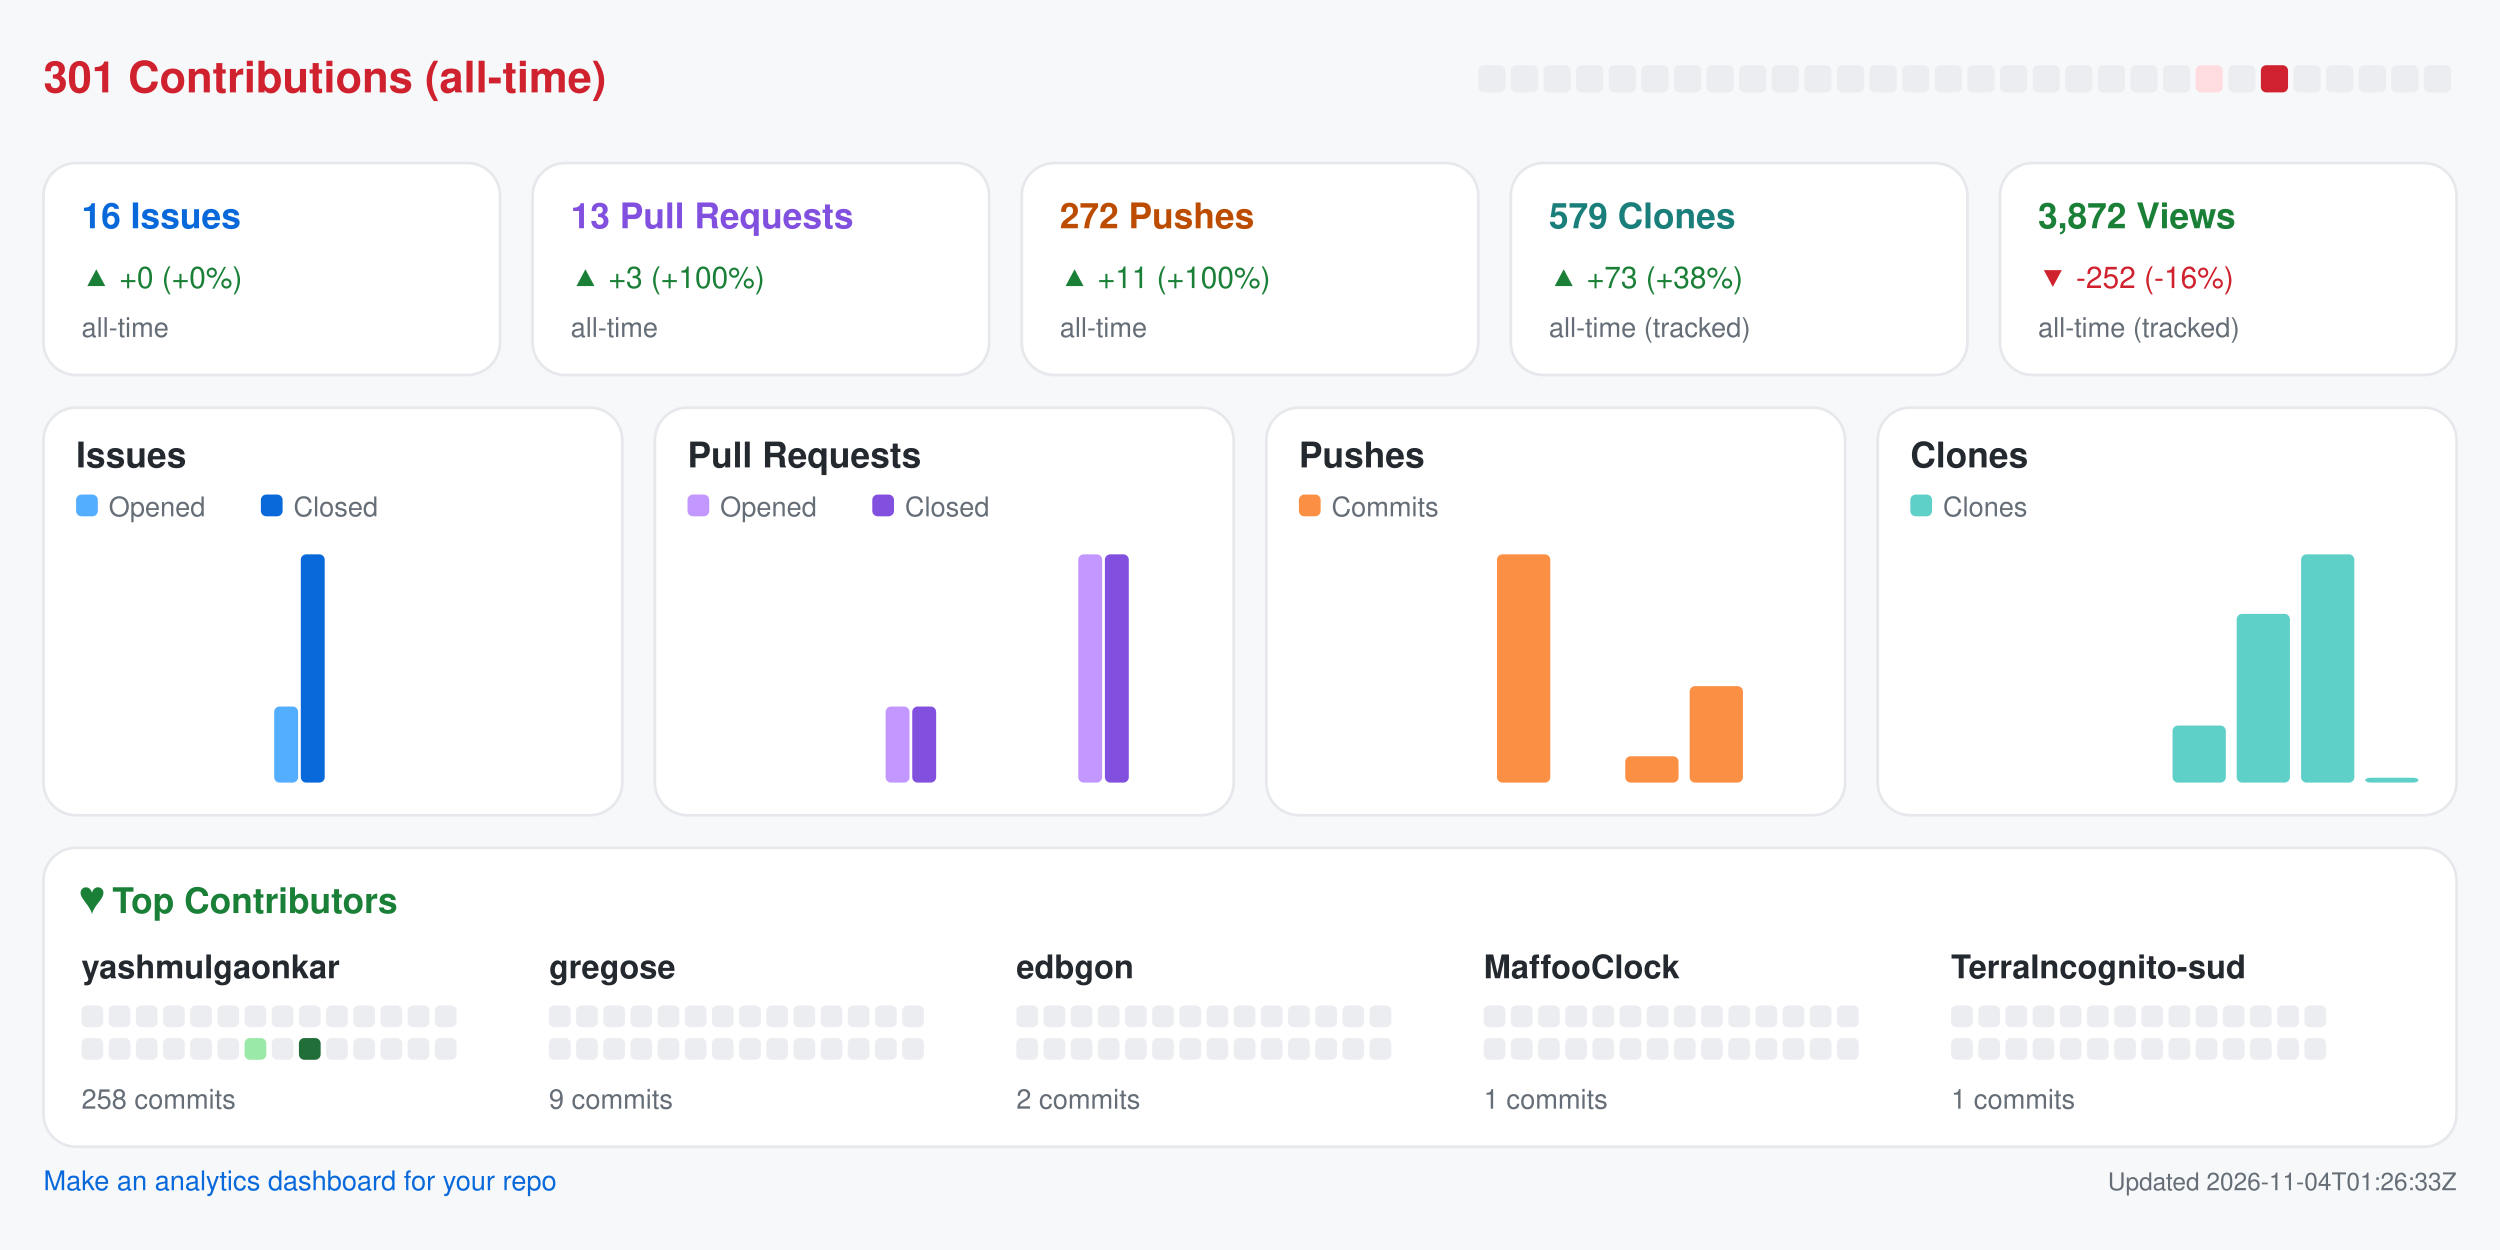
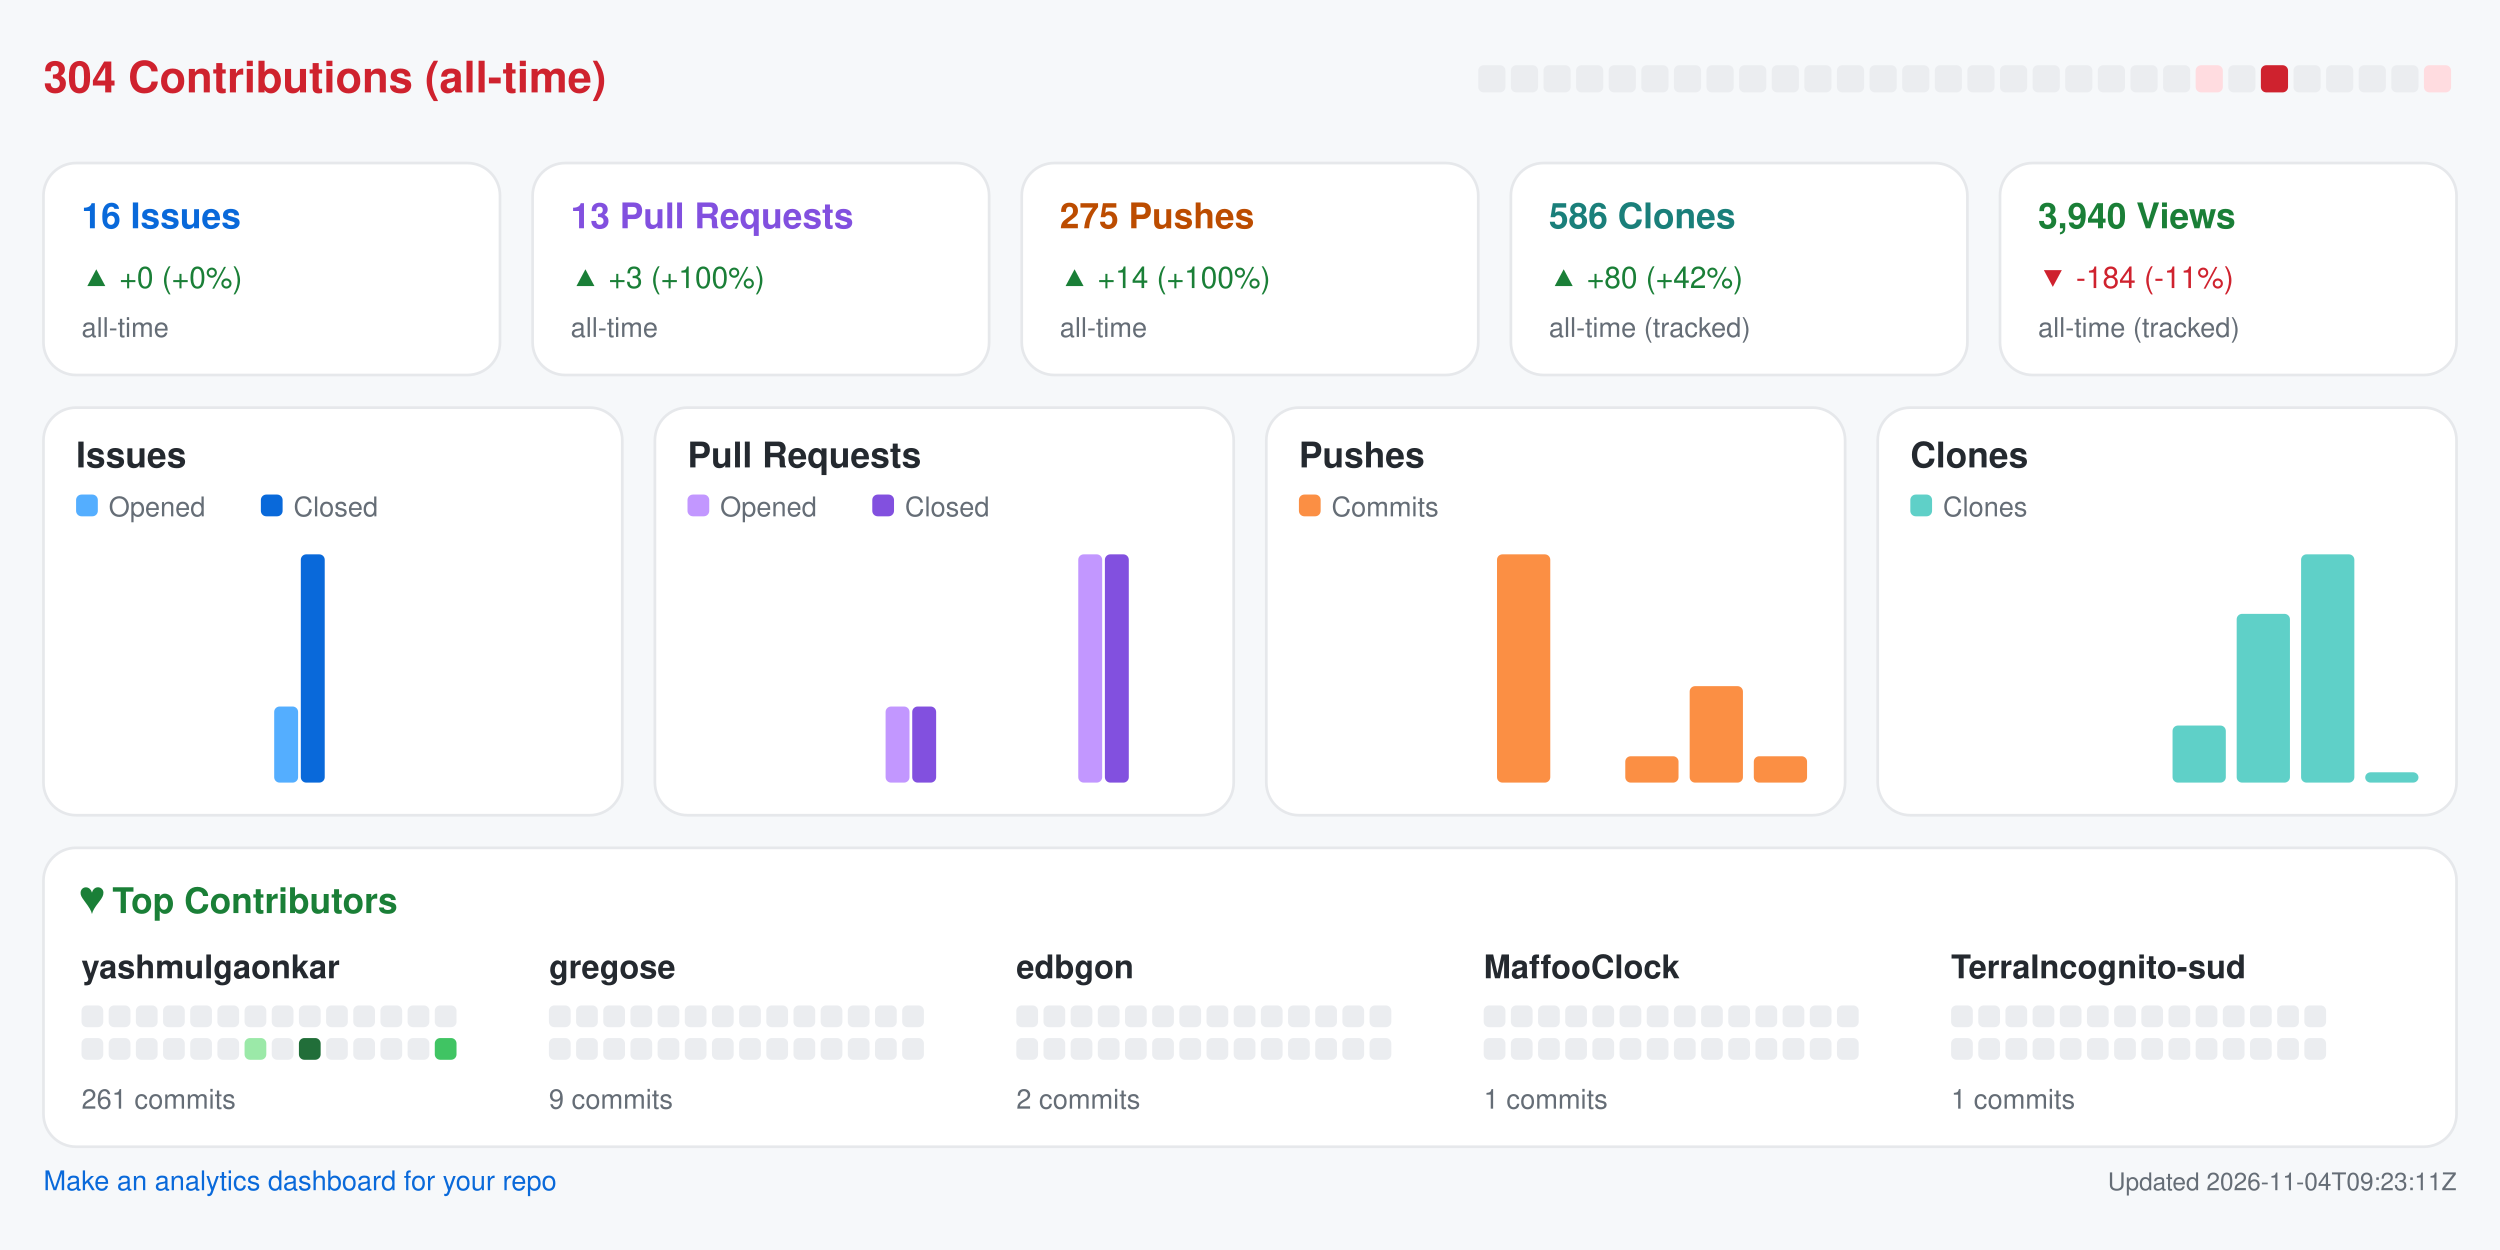
<svg xmlns="http://www.w3.org/2000/svg" width="920" height="460" viewBox="0 0 920 460" role="img" aria-label="Repository analytics for yashmulgaonkar/halo">
  <rect x="0.0" y="0.0" width="920.0" height="460.0" rx="0" fill="#f6f8fa" />
-   <text x="16.0" y="34.0" fill="#cf222e" font-size="16" font-family="-apple-system,BlinkMacSystemFont,Segoe UI,Helvetica,Arial,sans-serif" font-weight="600" text-anchor="start">301 Contributions (all-time)</text>
+   <text x="16.0" y="34.0" fill="#cf222e" font-size="16" font-family="-apple-system,BlinkMacSystemFont,Segoe UI,Helvetica,Arial,sans-serif" font-weight="600" text-anchor="start">304 Contributions (all-time)</text>
  <rect x="544.0" y="24.0" width="10.0" height="10.0" rx="2" fill="#ebedf0" />
  <rect x="556.0" y="24.0" width="10.0" height="10.0" rx="2" fill="#ebedf0" />
  <rect x="568.0" y="24.0" width="10.0" height="10.0" rx="2" fill="#ebedf0" />
  <rect x="580.0" y="24.0" width="10.0" height="10.0" rx="2" fill="#ebedf0" />
  <rect x="592.0" y="24.0" width="10.0" height="10.0" rx="2" fill="#ebedf0" />
  <rect x="604.0" y="24.0" width="10.0" height="10.0" rx="2" fill="#ebedf0" />
  <rect x="616.0" y="24.0" width="10.0" height="10.0" rx="2" fill="#ebedf0" />
  <rect x="628.0" y="24.0" width="10.0" height="10.0" rx="2" fill="#ebedf0" />
  <rect x="640.0" y="24.0" width="10.0" height="10.0" rx="2" fill="#ebedf0" />
  <rect x="652.0" y="24.0" width="10.0" height="10.0" rx="2" fill="#ebedf0" />
  <rect x="664.0" y="24.0" width="10.0" height="10.0" rx="2" fill="#ebedf0" />
  <rect x="676.0" y="24.0" width="10.0" height="10.0" rx="2" fill="#ebedf0" />
  <rect x="688.0" y="24.0" width="10.0" height="10.0" rx="2" fill="#ebedf0" />
  <rect x="700.0" y="24.0" width="10.0" height="10.0" rx="2" fill="#ebedf0" />
  <rect x="712.0" y="24.0" width="10.0" height="10.0" rx="2" fill="#ebedf0" />
  <rect x="724.0" y="24.0" width="10.0" height="10.0" rx="2" fill="#ebedf0" />
  <rect x="736.0" y="24.0" width="10.0" height="10.0" rx="2" fill="#ebedf0" />
  <rect x="748.0" y="24.0" width="10.0" height="10.0" rx="2" fill="#ebedf0" />
  <rect x="760.0" y="24.0" width="10.0" height="10.0" rx="2" fill="#ebedf0" />
  <rect x="772.0" y="24.0" width="10.0" height="10.0" rx="2" fill="#ebedf0" />
  <rect x="784.0" y="24.0" width="10.0" height="10.0" rx="2" fill="#ebedf0" />
  <rect x="796.0" y="24.0" width="10.0" height="10.0" rx="2" fill="#ebedf0" />
  <rect x="808.0" y="24.0" width="10.0" height="10.0" rx="2" fill="#ffdce0" />
  <rect x="820.0" y="24.0" width="10.0" height="10.0" rx="2" fill="#ebedf0" />
  <rect x="832.0" y="24.0" width="10.0" height="10.0" rx="2" fill="#cf222e" />
  <rect x="844.0" y="24.0" width="10.0" height="10.0" rx="2" fill="#ebedf0" />
  <rect x="856.0" y="24.0" width="10.0" height="10.0" rx="2" fill="#ebedf0" />
  <rect x="868.0" y="24.0" width="10.0" height="10.0" rx="2" fill="#ebedf0" />
  <rect x="880.0" y="24.0" width="10.0" height="10.0" rx="2" fill="#ebedf0" />
-   <rect x="892.0" y="24.0" width="10.0" height="10.0" rx="2" fill="#ebedf0" />
+   <rect x="892.0" y="24.0" width="10.0" height="10.0" rx="2" fill="#ffdce0" />
  <rect x="16.0" y="60.0" width="168.0" height="78.0" rx="12" fill="#ffffff" stroke="#e6e8eb" />
  <text x="30.0" y="84.0" fill="#0969da" font-size="13" font-family="-apple-system,BlinkMacSystemFont,Segoe UI,Helvetica,Arial,sans-serif" font-weight="600" text-anchor="start">16 Issues</text>
  <text x="30.0" y="106.0" fill="#1a7f37" font-size="11" font-family="-apple-system,BlinkMacSystemFont,Segoe UI,Helvetica,Arial,sans-serif" font-weight="400" text-anchor="start">▲ +0 (+0%)</text>
  <text x="30.0" y="124.0" fill="#656d76" font-size="10" font-family="-apple-system,BlinkMacSystemFont,Segoe UI,Helvetica,Arial,sans-serif" font-weight="400" text-anchor="start">all-time</text>
  <rect x="196.0" y="60.0" width="168.0" height="78.0" rx="12" fill="#ffffff" stroke="#e6e8eb" />
  <text x="210.0" y="84.0" fill="#8250df" font-size="13" font-family="-apple-system,BlinkMacSystemFont,Segoe UI,Helvetica,Arial,sans-serif" font-weight="600" text-anchor="start">13 Pull Requests</text>
  <text x="210.0" y="106.0" fill="#1a7f37" font-size="11" font-family="-apple-system,BlinkMacSystemFont,Segoe UI,Helvetica,Arial,sans-serif" font-weight="400" text-anchor="start">▲ +3 (+100%)</text>
  <text x="210.0" y="124.0" fill="#656d76" font-size="10" font-family="-apple-system,BlinkMacSystemFont,Segoe UI,Helvetica,Arial,sans-serif" font-weight="400" text-anchor="start">all-time</text>
  <rect x="376.0" y="60.0" width="168.0" height="78.0" rx="12" fill="#ffffff" stroke="#e6e8eb" />
-   <text x="390.0" y="84.0" fill="#bc4c00" font-size="13" font-family="-apple-system,BlinkMacSystemFont,Segoe UI,Helvetica,Arial,sans-serif" font-weight="600" text-anchor="start">272 Pushes</text>
-   <text x="390.0" y="106.0" fill="#1a7f37" font-size="11" font-family="-apple-system,BlinkMacSystemFont,Segoe UI,Helvetica,Arial,sans-serif" font-weight="400" text-anchor="start">▲ +11 (+100%)</text>
+   <text x="390.0" y="84.0" fill="#bc4c00" font-size="13" font-family="-apple-system,BlinkMacSystemFont,Segoe UI,Helvetica,Arial,sans-serif" font-weight="600" text-anchor="start">275 Pushes</text>
+   <text x="390.0" y="106.0" fill="#1a7f37" font-size="11" font-family="-apple-system,BlinkMacSystemFont,Segoe UI,Helvetica,Arial,sans-serif" font-weight="400" text-anchor="start">▲ +14 (+100%)</text>
  <text x="390.0" y="124.0" fill="#656d76" font-size="10" font-family="-apple-system,BlinkMacSystemFont,Segoe UI,Helvetica,Arial,sans-serif" font-weight="400" text-anchor="start">all-time</text>
  <rect x="556.0" y="60.0" width="168.0" height="78.0" rx="12" fill="#ffffff" stroke="#e6e8eb" />
-   <text x="570.0" y="84.0" fill="#1a7f7a" font-size="13" font-family="-apple-system,BlinkMacSystemFont,Segoe UI,Helvetica,Arial,sans-serif" font-weight="600" text-anchor="start">579 Clones</text>
-   <text x="570.0" y="106.0" fill="#1a7f37" font-size="11" font-family="-apple-system,BlinkMacSystemFont,Segoe UI,Helvetica,Arial,sans-serif" font-weight="400" text-anchor="start">▲ +73 (+38%)</text>
+   <text x="570.0" y="84.0" fill="#1a7f7a" font-size="13" font-family="-apple-system,BlinkMacSystemFont,Segoe UI,Helvetica,Arial,sans-serif" font-weight="600" text-anchor="start">586 Clones</text>
+   <text x="570.0" y="106.0" fill="#1a7f37" font-size="11" font-family="-apple-system,BlinkMacSystemFont,Segoe UI,Helvetica,Arial,sans-serif" font-weight="400" text-anchor="start">▲ +80 (+42%)</text>
  <text x="570.0" y="124.0" fill="#656d76" font-size="10" font-family="-apple-system,BlinkMacSystemFont,Segoe UI,Helvetica,Arial,sans-serif" font-weight="400" text-anchor="start">all-time (tracked)</text>
  <rect x="736.0" y="60.0" width="168.0" height="78.0" rx="12" fill="#ffffff" stroke="#e6e8eb" />
-   <text x="750.0" y="84.0" fill="#1a7f37" font-size="13" font-family="-apple-system,BlinkMacSystemFont,Segoe UI,Helvetica,Arial,sans-serif" font-weight="600" text-anchor="start">3,872 Views</text>
-   <text x="750.0" y="106.0" fill="#cf222e" font-size="11" font-family="-apple-system,BlinkMacSystemFont,Segoe UI,Helvetica,Arial,sans-serif" font-weight="400" text-anchor="start">▼ -252 (-16%)</text>
+   <text x="750.0" y="84.0" fill="#1a7f37" font-size="13" font-family="-apple-system,BlinkMacSystemFont,Segoe UI,Helvetica,Arial,sans-serif" font-weight="600" text-anchor="start">3,940 Views</text>
+   <text x="750.0" y="106.0" fill="#cf222e" font-size="11" font-family="-apple-system,BlinkMacSystemFont,Segoe UI,Helvetica,Arial,sans-serif" font-weight="400" text-anchor="start">▼ -184 (-11%)</text>
  <text x="750.0" y="124.0" fill="#656d76" font-size="10" font-family="-apple-system,BlinkMacSystemFont,Segoe UI,Helvetica,Arial,sans-serif" font-weight="400" text-anchor="start">all-time (tracked)</text>
  <rect x="16.0" y="150.0" width="213.0" height="150.0" rx="12" fill="#ffffff" stroke="#e6e8eb" />
  <text x="28.0" y="172.0" fill="#24292f" font-size="13" font-family="-apple-system,BlinkMacSystemFont,Segoe UI,Helvetica,Arial,sans-serif" font-weight="600" text-anchor="start">Issues</text>
  <rect x="28.0" y="182.0" width="8.0" height="8.0" rx="2" fill="#54aeff" />
  <text x="40.0" y="190.0" fill="#656d76" font-size="10" font-family="-apple-system,BlinkMacSystemFont,Segoe UI,Helvetica,Arial,sans-serif" font-weight="400" text-anchor="start">Opened</text>
  <rect x="96.0" y="182.0" width="8.0" height="8.0" rx="2" fill="#0969da" />
  <text x="108.0" y="190.0" fill="#656d76" font-size="10" font-family="-apple-system,BlinkMacSystemFont,Segoe UI,Helvetica,Arial,sans-serif" font-weight="400" text-anchor="start">Closed</text>
  <rect x="30.0" y="288.0" width="8.8" height="0.0" rx="2" fill="#54aeff" />
  <rect x="39.8" y="288.0" width="8.8" height="0.0" rx="2" fill="#0969da" />
  <rect x="53.6" y="288.0" width="8.8" height="0.0" rx="2" fill="#54aeff" />
  <rect x="63.4" y="288.0" width="8.8" height="0.0" rx="2" fill="#0969da" />
  <rect x="77.2" y="288.0" width="8.8" height="0.0" rx="2" fill="#54aeff" />
  <rect x="87.1" y="288.0" width="8.8" height="0.0" rx="2" fill="#0969da" />
  <rect x="100.9" y="260.0" width="8.8" height="28.0" rx="2" fill="#54aeff" />
  <rect x="110.7" y="204.0" width="8.8" height="84.0" rx="2" fill="#0969da" />
  <rect x="124.5" y="288.0" width="8.8" height="0.0" rx="2" fill="#54aeff" />
  <rect x="134.3" y="288.0" width="8.8" height="0.0" rx="2" fill="#0969da" />
  <rect x="148.1" y="288.0" width="8.8" height="0.0" rx="2" fill="#54aeff" />
  <rect x="157.9" y="288.0" width="8.8" height="0.0" rx="2" fill="#0969da" />
  <rect x="171.8" y="288.0" width="8.8" height="0.0" rx="2" fill="#54aeff" />
  <rect x="181.6" y="288.0" width="8.8" height="0.0" rx="2" fill="#0969da" />
  <rect x="195.4" y="288.0" width="8.8" height="0.0" rx="2" fill="#54aeff" />
  <rect x="205.2" y="288.0" width="8.8" height="0.0" rx="2" fill="#0969da" />
  <rect x="241.0" y="150.0" width="213.0" height="150.0" rx="12" fill="#ffffff" stroke="#e6e8eb" />
  <text x="253.0" y="172.0" fill="#24292f" font-size="13" font-family="-apple-system,BlinkMacSystemFont,Segoe UI,Helvetica,Arial,sans-serif" font-weight="600" text-anchor="start">Pull Requests</text>
  <rect x="253.0" y="182.0" width="8.0" height="8.0" rx="2" fill="#c297ff" />
  <text x="265.0" y="190.0" fill="#656d76" font-size="10" font-family="-apple-system,BlinkMacSystemFont,Segoe UI,Helvetica,Arial,sans-serif" font-weight="400" text-anchor="start">Opened</text>
  <rect x="321.0" y="182.0" width="8.0" height="8.0" rx="2" fill="#8250df" />
  <text x="333.0" y="190.0" fill="#656d76" font-size="10" font-family="-apple-system,BlinkMacSystemFont,Segoe UI,Helvetica,Arial,sans-serif" font-weight="400" text-anchor="start">Closed</text>
  <rect x="255.0" y="288.0" width="8.8" height="0.0" rx="2" fill="#c297ff" />
  <rect x="264.8" y="288.0" width="8.8" height="0.0" rx="2" fill="#8250df" />
  <rect x="278.6" y="288.0" width="8.8" height="0.0" rx="2" fill="#c297ff" />
  <rect x="288.4" y="288.0" width="8.8" height="0.0" rx="2" fill="#8250df" />
  <rect x="302.2" y="288.0" width="8.8" height="0.0" rx="2" fill="#c297ff" />
  <rect x="312.1" y="288.0" width="8.8" height="0.0" rx="2" fill="#8250df" />
  <rect x="325.9" y="260.0" width="8.8" height="28.0" rx="2" fill="#c297ff" />
  <rect x="335.7" y="260.0" width="8.8" height="28.0" rx="2" fill="#8250df" />
  <rect x="349.5" y="288.0" width="8.8" height="0.0" rx="2" fill="#c297ff" />
  <rect x="359.3" y="288.0" width="8.8" height="0.0" rx="2" fill="#8250df" />
  <rect x="373.1" y="288.0" width="8.8" height="0.0" rx="2" fill="#c297ff" />
  <rect x="382.9" y="288.0" width="8.8" height="0.0" rx="2" fill="#8250df" />
  <rect x="396.8" y="204.0" width="8.8" height="84.0" rx="2" fill="#c297ff" />
  <rect x="406.6" y="204.0" width="8.8" height="84.0" rx="2" fill="#8250df" />
  <rect x="420.4" y="288.0" width="8.8" height="0.0" rx="2" fill="#c297ff" />
  <rect x="430.2" y="288.0" width="8.8" height="0.0" rx="2" fill="#8250df" />
  <rect x="466.0" y="150.0" width="213.0" height="150.0" rx="12" fill="#ffffff" stroke="#e6e8eb" />
  <text x="478.0" y="172.0" fill="#24292f" font-size="13" font-family="-apple-system,BlinkMacSystemFont,Segoe UI,Helvetica,Arial,sans-serif" font-weight="600" text-anchor="start">Pushes</text>
  <rect x="478.0" y="182.0" width="8.0" height="8.0" rx="2" fill="#fb8f44" />
  <text x="490.0" y="190.0" fill="#656d76" font-size="10" font-family="-apple-system,BlinkMacSystemFont,Segoe UI,Helvetica,Arial,sans-serif" font-weight="400" text-anchor="start">Commits</text>
  <rect x="480.0" y="288.0" width="19.6" height="0.0" rx="2" fill="#fb8f44" />
  <rect x="503.6" y="288.0" width="19.6" height="0.0" rx="2" fill="#fb8f44" />
  <rect x="527.2" y="288.0" width="19.6" height="0.0" rx="2" fill="#fb8f44" />
  <rect x="550.9" y="204.0" width="19.6" height="84.0" rx="2" fill="#fb8f44" />
  <rect x="574.5" y="288.0" width="19.6" height="0.0" rx="2" fill="#fb8f44" />
  <rect x="598.1" y="278.3" width="19.6" height="9.7" rx="2" fill="#fb8f44" />
  <rect x="621.8" y="252.5" width="19.6" height="35.5" rx="2" fill="#fb8f44" />
-   <rect x="645.4" y="288.0" width="19.6" height="0.0" rx="2" fill="#fb8f44" />
+   <rect x="645.4" y="278.3" width="19.6" height="9.7" rx="2" fill="#fb8f44" />
  <rect x="691.0" y="150.0" width="213.0" height="150.0" rx="12" fill="#ffffff" stroke="#e6e8eb" />
  <text x="703.0" y="172.0" fill="#24292f" font-size="13" font-family="-apple-system,BlinkMacSystemFont,Segoe UI,Helvetica,Arial,sans-serif" font-weight="600" text-anchor="start">Clones</text>
  <rect x="703.0" y="182.0" width="8.0" height="8.0" rx="2" fill="#5fd0c8" />
  <text x="715.0" y="190.0" fill="#656d76" font-size="10" font-family="-apple-system,BlinkMacSystemFont,Segoe UI,Helvetica,Arial,sans-serif" font-weight="400" text-anchor="start">Clones</text>
  <rect x="705.0" y="288.0" width="19.6" height="0.0" rx="2" fill="#5fd0c8" />
  <rect x="728.6" y="288.0" width="19.6" height="0.0" rx="2" fill="#5fd0c8" />
  <rect x="752.2" y="288.0" width="19.6" height="0.0" rx="2" fill="#5fd0c8" />
  <rect x="775.9" y="288.0" width="19.6" height="0.0" rx="2" fill="#5fd0c8" />
  <rect x="799.5" y="267.0" width="19.6" height="21.0" rx="2" fill="#5fd0c8" />
  <rect x="823.1" y="225.9" width="19.6" height="62.1" rx="2" fill="#5fd0c8" />
  <rect x="846.8" y="204.0" width="19.6" height="84.0" rx="2" fill="#5fd0c8" />
-   <rect x="870.4" y="286.2" width="19.6" height="1.8" rx="2" fill="#5fd0c8" />
+   <rect x="870.4" y="284.2" width="19.6" height="3.8" rx="2" fill="#5fd0c8" />
  <rect x="16.0" y="312.0" width="888.0" height="110.0" rx="12" fill="#ffffff" stroke="#e6e8eb" />
  <text x="30.0" y="336.0" fill="#1a7f37" font-size="13" font-family="-apple-system,BlinkMacSystemFont,Segoe UI,Helvetica,Arial,sans-serif" font-weight="600" text-anchor="start">♥  Top Contributors</text>
  <text x="30.0" y="360.0" fill="#24292f" font-size="12" font-family="-apple-system,BlinkMacSystemFont,Segoe UI,Helvetica,Arial,sans-serif" font-weight="600" text-anchor="start">yashmulgaonkar</text>
  <rect x="30.0" y="370.0" width="8.0" height="8.0" rx="2" fill="#ebedf0" />
  <rect x="40.0" y="370.0" width="8.0" height="8.0" rx="2" fill="#ebedf0" />
  <rect x="50.0" y="370.0" width="8.0" height="8.0" rx="2" fill="#ebedf0" />
  <rect x="60.0" y="370.0" width="8.0" height="8.0" rx="2" fill="#ebedf0" />
  <rect x="70.0" y="370.0" width="8.0" height="8.0" rx="2" fill="#ebedf0" />
  <rect x="80.0" y="370.0" width="8.0" height="8.0" rx="2" fill="#ebedf0" />
  <rect x="90.0" y="370.0" width="8.0" height="8.0" rx="2" fill="#ebedf0" />
  <rect x="100.0" y="370.0" width="8.0" height="8.0" rx="2" fill="#ebedf0" />
  <rect x="110.0" y="370.0" width="8.0" height="8.0" rx="2" fill="#ebedf0" />
  <rect x="120.0" y="370.0" width="8.0" height="8.0" rx="2" fill="#ebedf0" />
  <rect x="130.0" y="370.0" width="8.0" height="8.0" rx="2" fill="#ebedf0" />
  <rect x="140.0" y="370.0" width="8.0" height="8.0" rx="2" fill="#ebedf0" />
  <rect x="150.0" y="370.0" width="8.0" height="8.0" rx="2" fill="#ebedf0" />
  <rect x="160.0" y="370.0" width="8.0" height="8.0" rx="2" fill="#ebedf0" />
  <rect x="30.0" y="382.0" width="8.0" height="8.0" rx="2" fill="#ebedf0" />
  <rect x="40.0" y="382.0" width="8.0" height="8.0" rx="2" fill="#ebedf0" />
  <rect x="50.0" y="382.0" width="8.0" height="8.0" rx="2" fill="#ebedf0" />
  <rect x="60.0" y="382.0" width="8.0" height="8.0" rx="2" fill="#ebedf0" />
  <rect x="70.0" y="382.0" width="8.0" height="8.0" rx="2" fill="#ebedf0" />
  <rect x="80.0" y="382.0" width="8.0" height="8.0" rx="2" fill="#ebedf0" />
  <rect x="90.0" y="382.0" width="8.0" height="8.0" rx="2" fill="#9be9a8" />
  <rect x="100.0" y="382.0" width="8.0" height="8.0" rx="2" fill="#ebedf0" />
  <rect x="110.0" y="382.0" width="8.0" height="8.0" rx="2" fill="#216e39" />
  <rect x="120.0" y="382.0" width="8.0" height="8.0" rx="2" fill="#ebedf0" />
  <rect x="130.0" y="382.0" width="8.0" height="8.0" rx="2" fill="#ebedf0" />
  <rect x="140.0" y="382.0" width="8.0" height="8.0" rx="2" fill="#ebedf0" />
  <rect x="150.0" y="382.0" width="8.0" height="8.0" rx="2" fill="#ebedf0" />
-   <rect x="160.0" y="382.0" width="8.0" height="8.0" rx="2" fill="#ebedf0" />
-   <text x="30.0" y="408.0" fill="#656d76" font-size="10" font-family="-apple-system,BlinkMacSystemFont,Segoe UI,Helvetica,Arial,sans-serif" font-weight="400" text-anchor="start">258 commits</text>
+   <rect x="160.0" y="382.0" width="8.0" height="8.0" rx="2" fill="#40c463" />
+   <text x="30.0" y="408.0" fill="#656d76" font-size="10" font-family="-apple-system,BlinkMacSystemFont,Segoe UI,Helvetica,Arial,sans-serif" font-weight="400" text-anchor="start">261 commits</text>
  <text x="202.0" y="360.0" fill="#24292f" font-size="12" font-family="-apple-system,BlinkMacSystemFont,Segoe UI,Helvetica,Arial,sans-serif" font-weight="600" text-anchor="start">gregose</text>
  <rect x="202.0" y="370.0" width="8.0" height="8.0" rx="2" fill="#ebedf0" />
  <rect x="212.0" y="370.0" width="8.0" height="8.0" rx="2" fill="#ebedf0" />
  <rect x="222.0" y="370.0" width="8.0" height="8.0" rx="2" fill="#ebedf0" />
  <rect x="232.0" y="370.0" width="8.0" height="8.0" rx="2" fill="#ebedf0" />
  <rect x="242.0" y="370.0" width="8.0" height="8.0" rx="2" fill="#ebedf0" />
  <rect x="252.0" y="370.0" width="8.0" height="8.0" rx="2" fill="#ebedf0" />
  <rect x="262.0" y="370.0" width="8.0" height="8.0" rx="2" fill="#ebedf0" />
  <rect x="272.0" y="370.0" width="8.0" height="8.0" rx="2" fill="#ebedf0" />
  <rect x="282.0" y="370.0" width="8.0" height="8.0" rx="2" fill="#ebedf0" />
  <rect x="292.0" y="370.0" width="8.0" height="8.0" rx="2" fill="#ebedf0" />
  <rect x="302.0" y="370.0" width="8.0" height="8.0" rx="2" fill="#ebedf0" />
  <rect x="312.0" y="370.0" width="8.0" height="8.0" rx="2" fill="#ebedf0" />
  <rect x="322.0" y="370.0" width="8.0" height="8.0" rx="2" fill="#ebedf0" />
  <rect x="332.0" y="370.0" width="8.0" height="8.0" rx="2" fill="#ebedf0" />
  <rect x="202.0" y="382.0" width="8.0" height="8.0" rx="2" fill="#ebedf0" />
  <rect x="212.0" y="382.0" width="8.0" height="8.0" rx="2" fill="#ebedf0" />
  <rect x="222.0" y="382.0" width="8.0" height="8.0" rx="2" fill="#ebedf0" />
  <rect x="232.0" y="382.0" width="8.0" height="8.0" rx="2" fill="#ebedf0" />
  <rect x="242.0" y="382.0" width="8.0" height="8.0" rx="2" fill="#ebedf0" />
  <rect x="252.0" y="382.0" width="8.0" height="8.0" rx="2" fill="#ebedf0" />
  <rect x="262.0" y="382.0" width="8.0" height="8.0" rx="2" fill="#ebedf0" />
  <rect x="272.0" y="382.0" width="8.0" height="8.0" rx="2" fill="#ebedf0" />
  <rect x="282.0" y="382.0" width="8.0" height="8.0" rx="2" fill="#ebedf0" />
  <rect x="292.0" y="382.0" width="8.0" height="8.0" rx="2" fill="#ebedf0" />
  <rect x="302.0" y="382.0" width="8.0" height="8.0" rx="2" fill="#ebedf0" />
  <rect x="312.0" y="382.0" width="8.0" height="8.0" rx="2" fill="#ebedf0" />
  <rect x="322.0" y="382.0" width="8.0" height="8.0" rx="2" fill="#ebedf0" />
  <rect x="332.0" y="382.0" width="8.0" height="8.0" rx="2" fill="#ebedf0" />
  <text x="202.0" y="408.0" fill="#656d76" font-size="10" font-family="-apple-system,BlinkMacSystemFont,Segoe UI,Helvetica,Arial,sans-serif" font-weight="400" text-anchor="start">9 commits</text>
  <text x="374.0" y="360.0" fill="#24292f" font-size="12" font-family="-apple-system,BlinkMacSystemFont,Segoe UI,Helvetica,Arial,sans-serif" font-weight="600" text-anchor="start">edbgon</text>
  <rect x="374.0" y="370.0" width="8.0" height="8.0" rx="2" fill="#ebedf0" />
  <rect x="384.0" y="370.0" width="8.0" height="8.0" rx="2" fill="#ebedf0" />
  <rect x="394.0" y="370.0" width="8.0" height="8.0" rx="2" fill="#ebedf0" />
  <rect x="404.0" y="370.0" width="8.0" height="8.0" rx="2" fill="#ebedf0" />
  <rect x="414.0" y="370.0" width="8.0" height="8.0" rx="2" fill="#ebedf0" />
  <rect x="424.0" y="370.0" width="8.0" height="8.0" rx="2" fill="#ebedf0" />
  <rect x="434.0" y="370.0" width="8.0" height="8.0" rx="2" fill="#ebedf0" />
  <rect x="444.0" y="370.0" width="8.0" height="8.0" rx="2" fill="#ebedf0" />
  <rect x="454.0" y="370.0" width="8.0" height="8.0" rx="2" fill="#ebedf0" />
  <rect x="464.0" y="370.0" width="8.0" height="8.0" rx="2" fill="#ebedf0" />
  <rect x="474.0" y="370.0" width="8.0" height="8.0" rx="2" fill="#ebedf0" />
  <rect x="484.0" y="370.0" width="8.0" height="8.0" rx="2" fill="#ebedf0" />
  <rect x="494.0" y="370.0" width="8.0" height="8.0" rx="2" fill="#ebedf0" />
  <rect x="504.0" y="370.0" width="8.0" height="8.0" rx="2" fill="#ebedf0" />
  <rect x="374.0" y="382.0" width="8.0" height="8.0" rx="2" fill="#ebedf0" />
  <rect x="384.0" y="382.0" width="8.0" height="8.0" rx="2" fill="#ebedf0" />
  <rect x="394.0" y="382.0" width="8.0" height="8.0" rx="2" fill="#ebedf0" />
  <rect x="404.0" y="382.0" width="8.0" height="8.0" rx="2" fill="#ebedf0" />
  <rect x="414.0" y="382.0" width="8.0" height="8.0" rx="2" fill="#ebedf0" />
  <rect x="424.0" y="382.0" width="8.0" height="8.0" rx="2" fill="#ebedf0" />
  <rect x="434.0" y="382.0" width="8.0" height="8.0" rx="2" fill="#ebedf0" />
  <rect x="444.0" y="382.0" width="8.0" height="8.0" rx="2" fill="#ebedf0" />
  <rect x="454.0" y="382.0" width="8.0" height="8.0" rx="2" fill="#ebedf0" />
  <rect x="464.0" y="382.0" width="8.0" height="8.0" rx="2" fill="#ebedf0" />
  <rect x="474.0" y="382.0" width="8.0" height="8.0" rx="2" fill="#ebedf0" />
  <rect x="484.0" y="382.0" width="8.0" height="8.0" rx="2" fill="#ebedf0" />
  <rect x="494.0" y="382.0" width="8.0" height="8.0" rx="2" fill="#ebedf0" />
  <rect x="504.0" y="382.0" width="8.0" height="8.0" rx="2" fill="#ebedf0" />
  <text x="374.0" y="408.0" fill="#656d76" font-size="10" font-family="-apple-system,BlinkMacSystemFont,Segoe UI,Helvetica,Arial,sans-serif" font-weight="400" text-anchor="start">2 commits</text>
  <text x="546.0" y="360.0" fill="#24292f" font-size="12" font-family="-apple-system,BlinkMacSystemFont,Segoe UI,Helvetica,Arial,sans-serif" font-weight="600" text-anchor="start">MaffooClock</text>
  <rect x="546.0" y="370.0" width="8.0" height="8.0" rx="2" fill="#ebedf0" />
  <rect x="556.0" y="370.0" width="8.0" height="8.0" rx="2" fill="#ebedf0" />
  <rect x="566.0" y="370.0" width="8.0" height="8.0" rx="2" fill="#ebedf0" />
  <rect x="576.0" y="370.0" width="8.0" height="8.0" rx="2" fill="#ebedf0" />
  <rect x="586.0" y="370.0" width="8.0" height="8.0" rx="2" fill="#ebedf0" />
  <rect x="596.0" y="370.0" width="8.0" height="8.0" rx="2" fill="#ebedf0" />
  <rect x="606.0" y="370.0" width="8.0" height="8.0" rx="2" fill="#ebedf0" />
  <rect x="616.0" y="370.0" width="8.0" height="8.0" rx="2" fill="#ebedf0" />
  <rect x="626.0" y="370.0" width="8.0" height="8.0" rx="2" fill="#ebedf0" />
  <rect x="636.0" y="370.0" width="8.0" height="8.0" rx="2" fill="#ebedf0" />
  <rect x="646.0" y="370.0" width="8.0" height="8.0" rx="2" fill="#ebedf0" />
  <rect x="656.0" y="370.0" width="8.0" height="8.0" rx="2" fill="#ebedf0" />
  <rect x="666.0" y="370.0" width="8.0" height="8.0" rx="2" fill="#ebedf0" />
  <rect x="676.0" y="370.0" width="8.0" height="8.0" rx="2" fill="#ebedf0" />
  <rect x="546.0" y="382.0" width="8.0" height="8.0" rx="2" fill="#ebedf0" />
  <rect x="556.0" y="382.0" width="8.0" height="8.0" rx="2" fill="#ebedf0" />
  <rect x="566.0" y="382.0" width="8.0" height="8.0" rx="2" fill="#ebedf0" />
  <rect x="576.0" y="382.0" width="8.0" height="8.0" rx="2" fill="#ebedf0" />
  <rect x="586.0" y="382.0" width="8.0" height="8.0" rx="2" fill="#ebedf0" />
  <rect x="596.0" y="382.0" width="8.0" height="8.0" rx="2" fill="#ebedf0" />
  <rect x="606.0" y="382.0" width="8.0" height="8.0" rx="2" fill="#ebedf0" />
  <rect x="616.0" y="382.0" width="8.0" height="8.0" rx="2" fill="#ebedf0" />
  <rect x="626.0" y="382.0" width="8.0" height="8.0" rx="2" fill="#ebedf0" />
  <rect x="636.0" y="382.0" width="8.0" height="8.0" rx="2" fill="#ebedf0" />
  <rect x="646.0" y="382.0" width="8.0" height="8.0" rx="2" fill="#ebedf0" />
  <rect x="656.0" y="382.0" width="8.0" height="8.0" rx="2" fill="#ebedf0" />
  <rect x="666.0" y="382.0" width="8.0" height="8.0" rx="2" fill="#ebedf0" />
  <rect x="676.0" y="382.0" width="8.0" height="8.0" rx="2" fill="#ebedf0" />
  <text x="546.0" y="408.0" fill="#656d76" font-size="10" font-family="-apple-system,BlinkMacSystemFont,Segoe UI,Helvetica,Arial,sans-serif" font-weight="400" text-anchor="start">1 commits</text>
  <text x="718.0" y="360.0" fill="#24292f" font-size="12" font-family="-apple-system,BlinkMacSystemFont,Segoe UI,Helvetica,Arial,sans-serif" font-weight="600" text-anchor="start">TerraIncognito-sud</text>
  <rect x="718.0" y="370.0" width="8.0" height="8.0" rx="2" fill="#ebedf0" />
  <rect x="728.0" y="370.0" width="8.0" height="8.0" rx="2" fill="#ebedf0" />
  <rect x="738.0" y="370.0" width="8.0" height="8.0" rx="2" fill="#ebedf0" />
  <rect x="748.0" y="370.0" width="8.0" height="8.0" rx="2" fill="#ebedf0" />
  <rect x="758.0" y="370.0" width="8.0" height="8.0" rx="2" fill="#ebedf0" />
  <rect x="768.0" y="370.0" width="8.0" height="8.0" rx="2" fill="#ebedf0" />
  <rect x="778.0" y="370.0" width="8.0" height="8.0" rx="2" fill="#ebedf0" />
  <rect x="788.0" y="370.0" width="8.0" height="8.0" rx="2" fill="#ebedf0" />
  <rect x="798.0" y="370.0" width="8.0" height="8.0" rx="2" fill="#ebedf0" />
  <rect x="808.0" y="370.0" width="8.0" height="8.0" rx="2" fill="#ebedf0" />
  <rect x="818.0" y="370.0" width="8.0" height="8.0" rx="2" fill="#ebedf0" />
  <rect x="828.0" y="370.0" width="8.0" height="8.0" rx="2" fill="#ebedf0" />
  <rect x="838.0" y="370.0" width="8.0" height="8.0" rx="2" fill="#ebedf0" />
  <rect x="848.0" y="370.0" width="8.0" height="8.0" rx="2" fill="#ebedf0" />
  <rect x="718.0" y="382.0" width="8.0" height="8.0" rx="2" fill="#ebedf0" />
  <rect x="728.0" y="382.0" width="8.0" height="8.0" rx="2" fill="#ebedf0" />
  <rect x="738.0" y="382.0" width="8.0" height="8.0" rx="2" fill="#ebedf0" />
  <rect x="748.0" y="382.0" width="8.0" height="8.0" rx="2" fill="#ebedf0" />
  <rect x="758.0" y="382.0" width="8.0" height="8.0" rx="2" fill="#ebedf0" />
  <rect x="768.0" y="382.0" width="8.0" height="8.0" rx="2" fill="#ebedf0" />
  <rect x="778.0" y="382.0" width="8.0" height="8.0" rx="2" fill="#ebedf0" />
  <rect x="788.0" y="382.0" width="8.0" height="8.0" rx="2" fill="#ebedf0" />
  <rect x="798.0" y="382.0" width="8.0" height="8.0" rx="2" fill="#ebedf0" />
  <rect x="808.0" y="382.0" width="8.0" height="8.0" rx="2" fill="#ebedf0" />
  <rect x="818.0" y="382.0" width="8.0" height="8.0" rx="2" fill="#ebedf0" />
  <rect x="828.0" y="382.0" width="8.0" height="8.0" rx="2" fill="#ebedf0" />
  <rect x="838.0" y="382.0" width="8.0" height="8.0" rx="2" fill="#ebedf0" />
  <rect x="848.0" y="382.0" width="8.0" height="8.0" rx="2" fill="#ebedf0" />
  <text x="718.0" y="408.0" fill="#656d76" font-size="10" font-family="-apple-system,BlinkMacSystemFont,Segoe UI,Helvetica,Arial,sans-serif" font-weight="400" text-anchor="start">1 commits</text>
  <a href="https://github.com/yashmulgaonkar/repo-analytics" target="_blank" rel="noopener noreferrer">
    <text x="16.0" y="438.0" fill="#0969da" font-size="10" font-family="-apple-system,BlinkMacSystemFont,Segoe UI,Helvetica,Arial,sans-serif" font-weight="400" text-anchor="start">Make an analytics dashboard for your repo</text>
  </a>
-   <text x="904.0" y="438.0" fill="#656d76" font-size="9" font-family="-apple-system,BlinkMacSystemFont,Segoe UI,Helvetica,Arial,sans-serif" font-weight="400" text-anchor="end">Updated 2026-11-04T01:26:33Z</text>
+   <text x="904.0" y="438.0" fill="#656d76" font-size="9" font-family="-apple-system,BlinkMacSystemFont,Segoe UI,Helvetica,Arial,sans-serif" font-weight="400" text-anchor="end">Updated 2026-11-04T09:23:11Z</text>
</svg>
